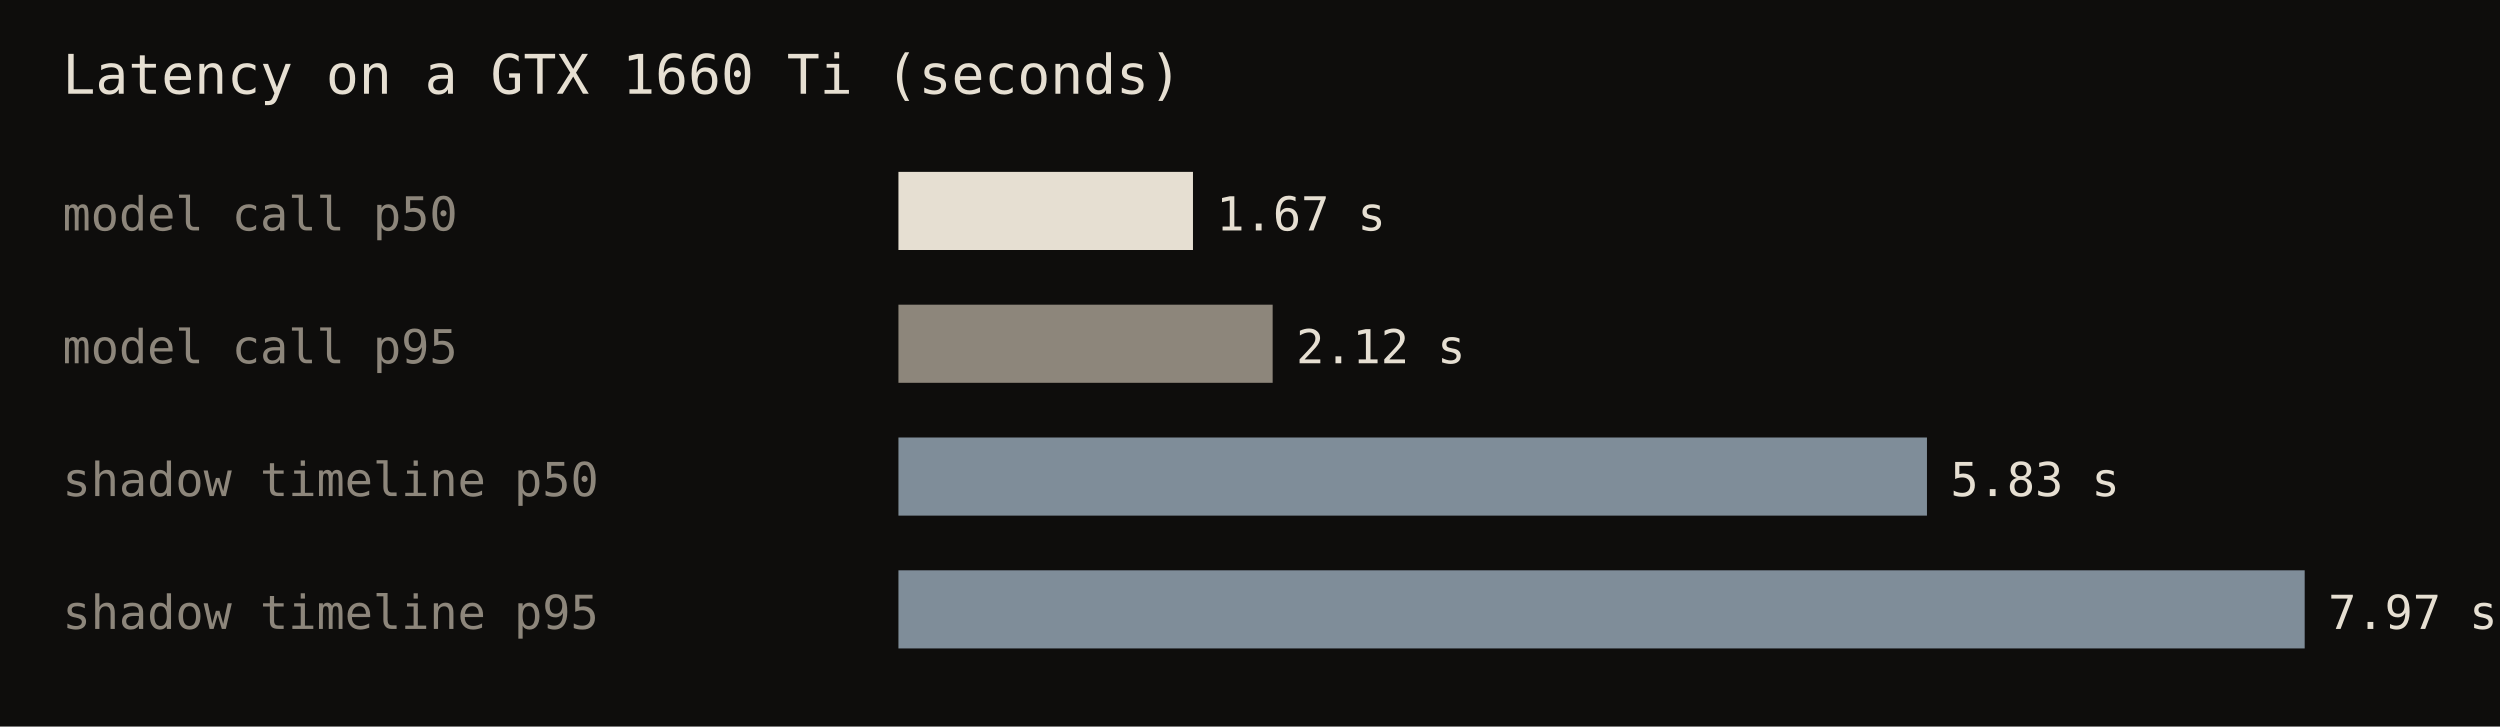
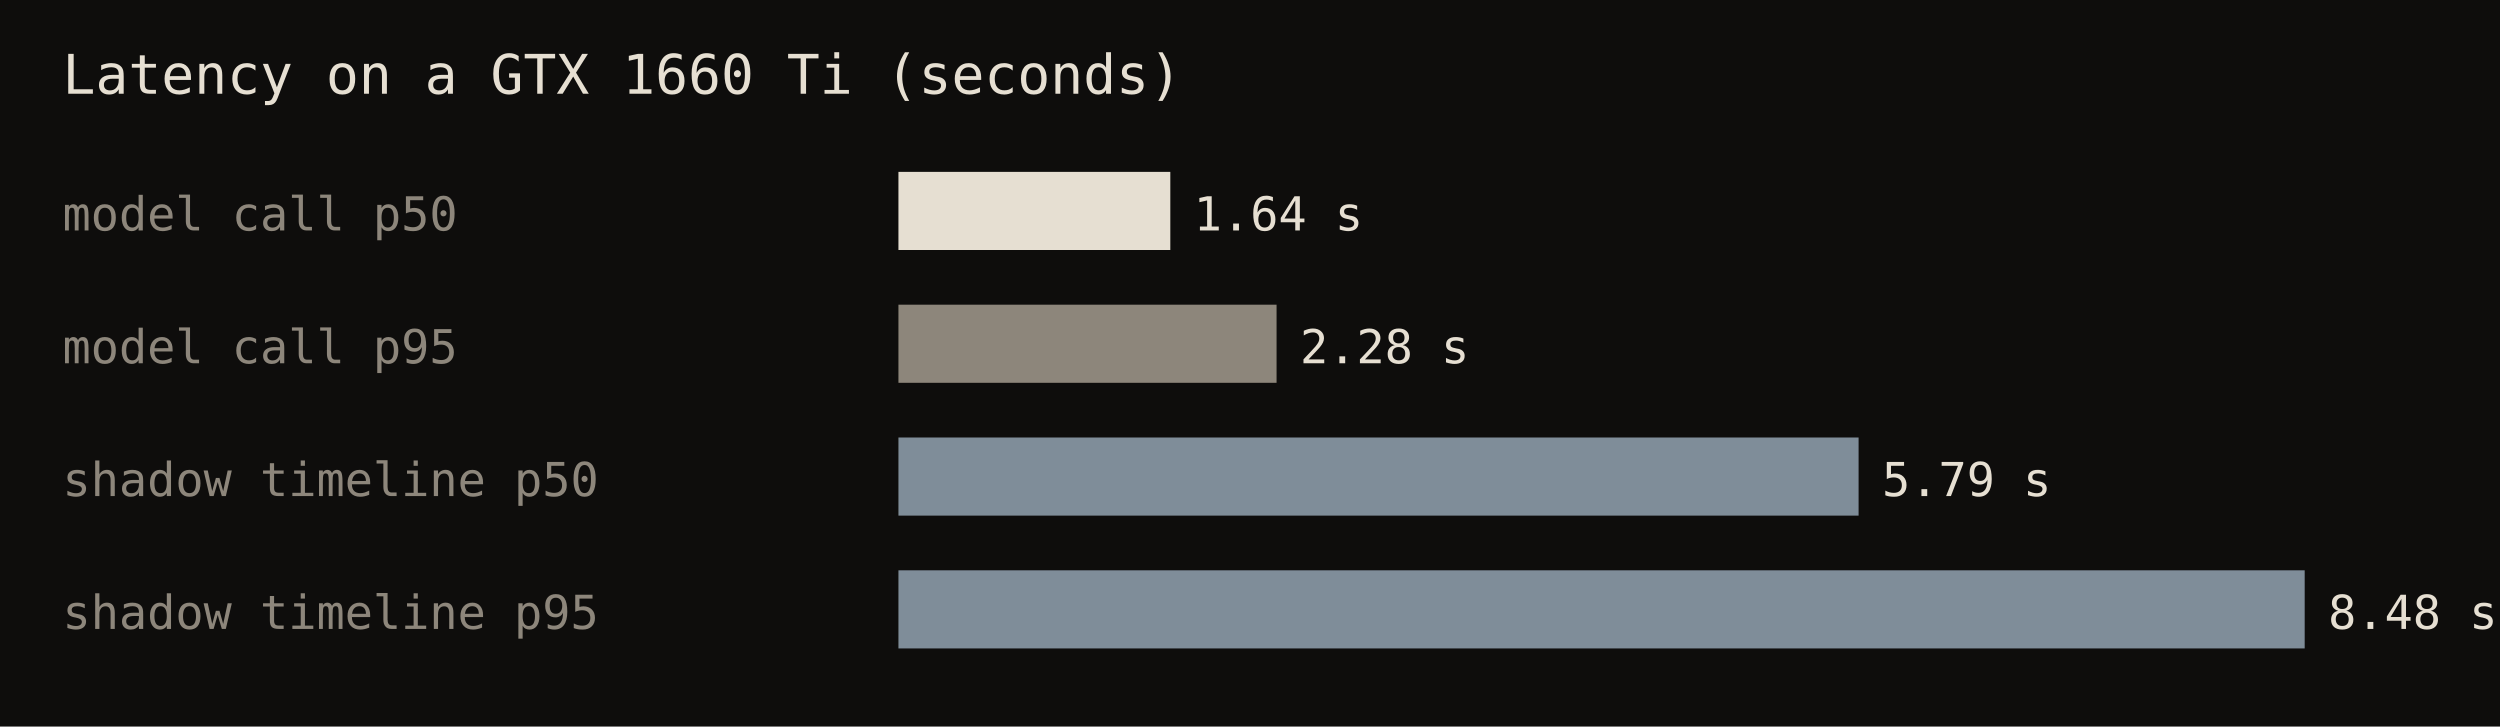
<svg xmlns="http://www.w3.org/2000/svg" width="640" height="186" font-family="ui-monospace, monospace" font-size="12">
  <rect width="100%" height="100%" fill="#0e0d0c" />
  <text x="16" y="24" fill="#e6dfd2" font-size="14">Latency on a GTX 1660 Ti (seconds)</text>
  <text x="16" y="59" fill="#8d867b">model call p50</text>
-   <rect x="230" y="44" width="75.4" height="20" fill="#e6dfd2" />
-   <text x="311.4" y="59" fill="#e6dfd2">1.67 s</text>
+   <rect x="230" y="44" width="69.6" height="20" fill="#e6dfd2" />
+   <text x="305.6" y="59" fill="#e6dfd2">1.64 s</text>
  <text x="16" y="93" fill="#8d867b">model call p95</text>
-   <rect x="230" y="78" width="95.8" height="20" fill="#8d867b" />
-   <text x="331.8" y="93" fill="#e6dfd2">2.12 s</text>
+   <rect x="230" y="78" width="96.8" height="20" fill="#8d867b" />
+   <text x="332.8" y="93" fill="#e6dfd2">2.28 s</text>
  <text x="16" y="127" fill="#8d867b">shadow timeline p50</text>
-   <rect x="230" y="112" width="263.3" height="20" fill="#7f8d99" />
-   <text x="499.3" y="127" fill="#e6dfd2">5.83 s</text>
+   <rect x="230" y="112" width="245.8" height="20" fill="#7f8d99" />
+   <text x="481.8" y="127" fill="#e6dfd2">5.79 s</text>
  <text x="16" y="161" fill="#8d867b">shadow timeline p95</text>
  <rect x="230" y="146" width="360.0" height="20" fill="#7f8d99" />
-   <text x="596.0" y="161" fill="#e6dfd2">7.97 s</text>
+   <text x="596.0" y="161" fill="#e6dfd2">8.48 s</text>
</svg>
